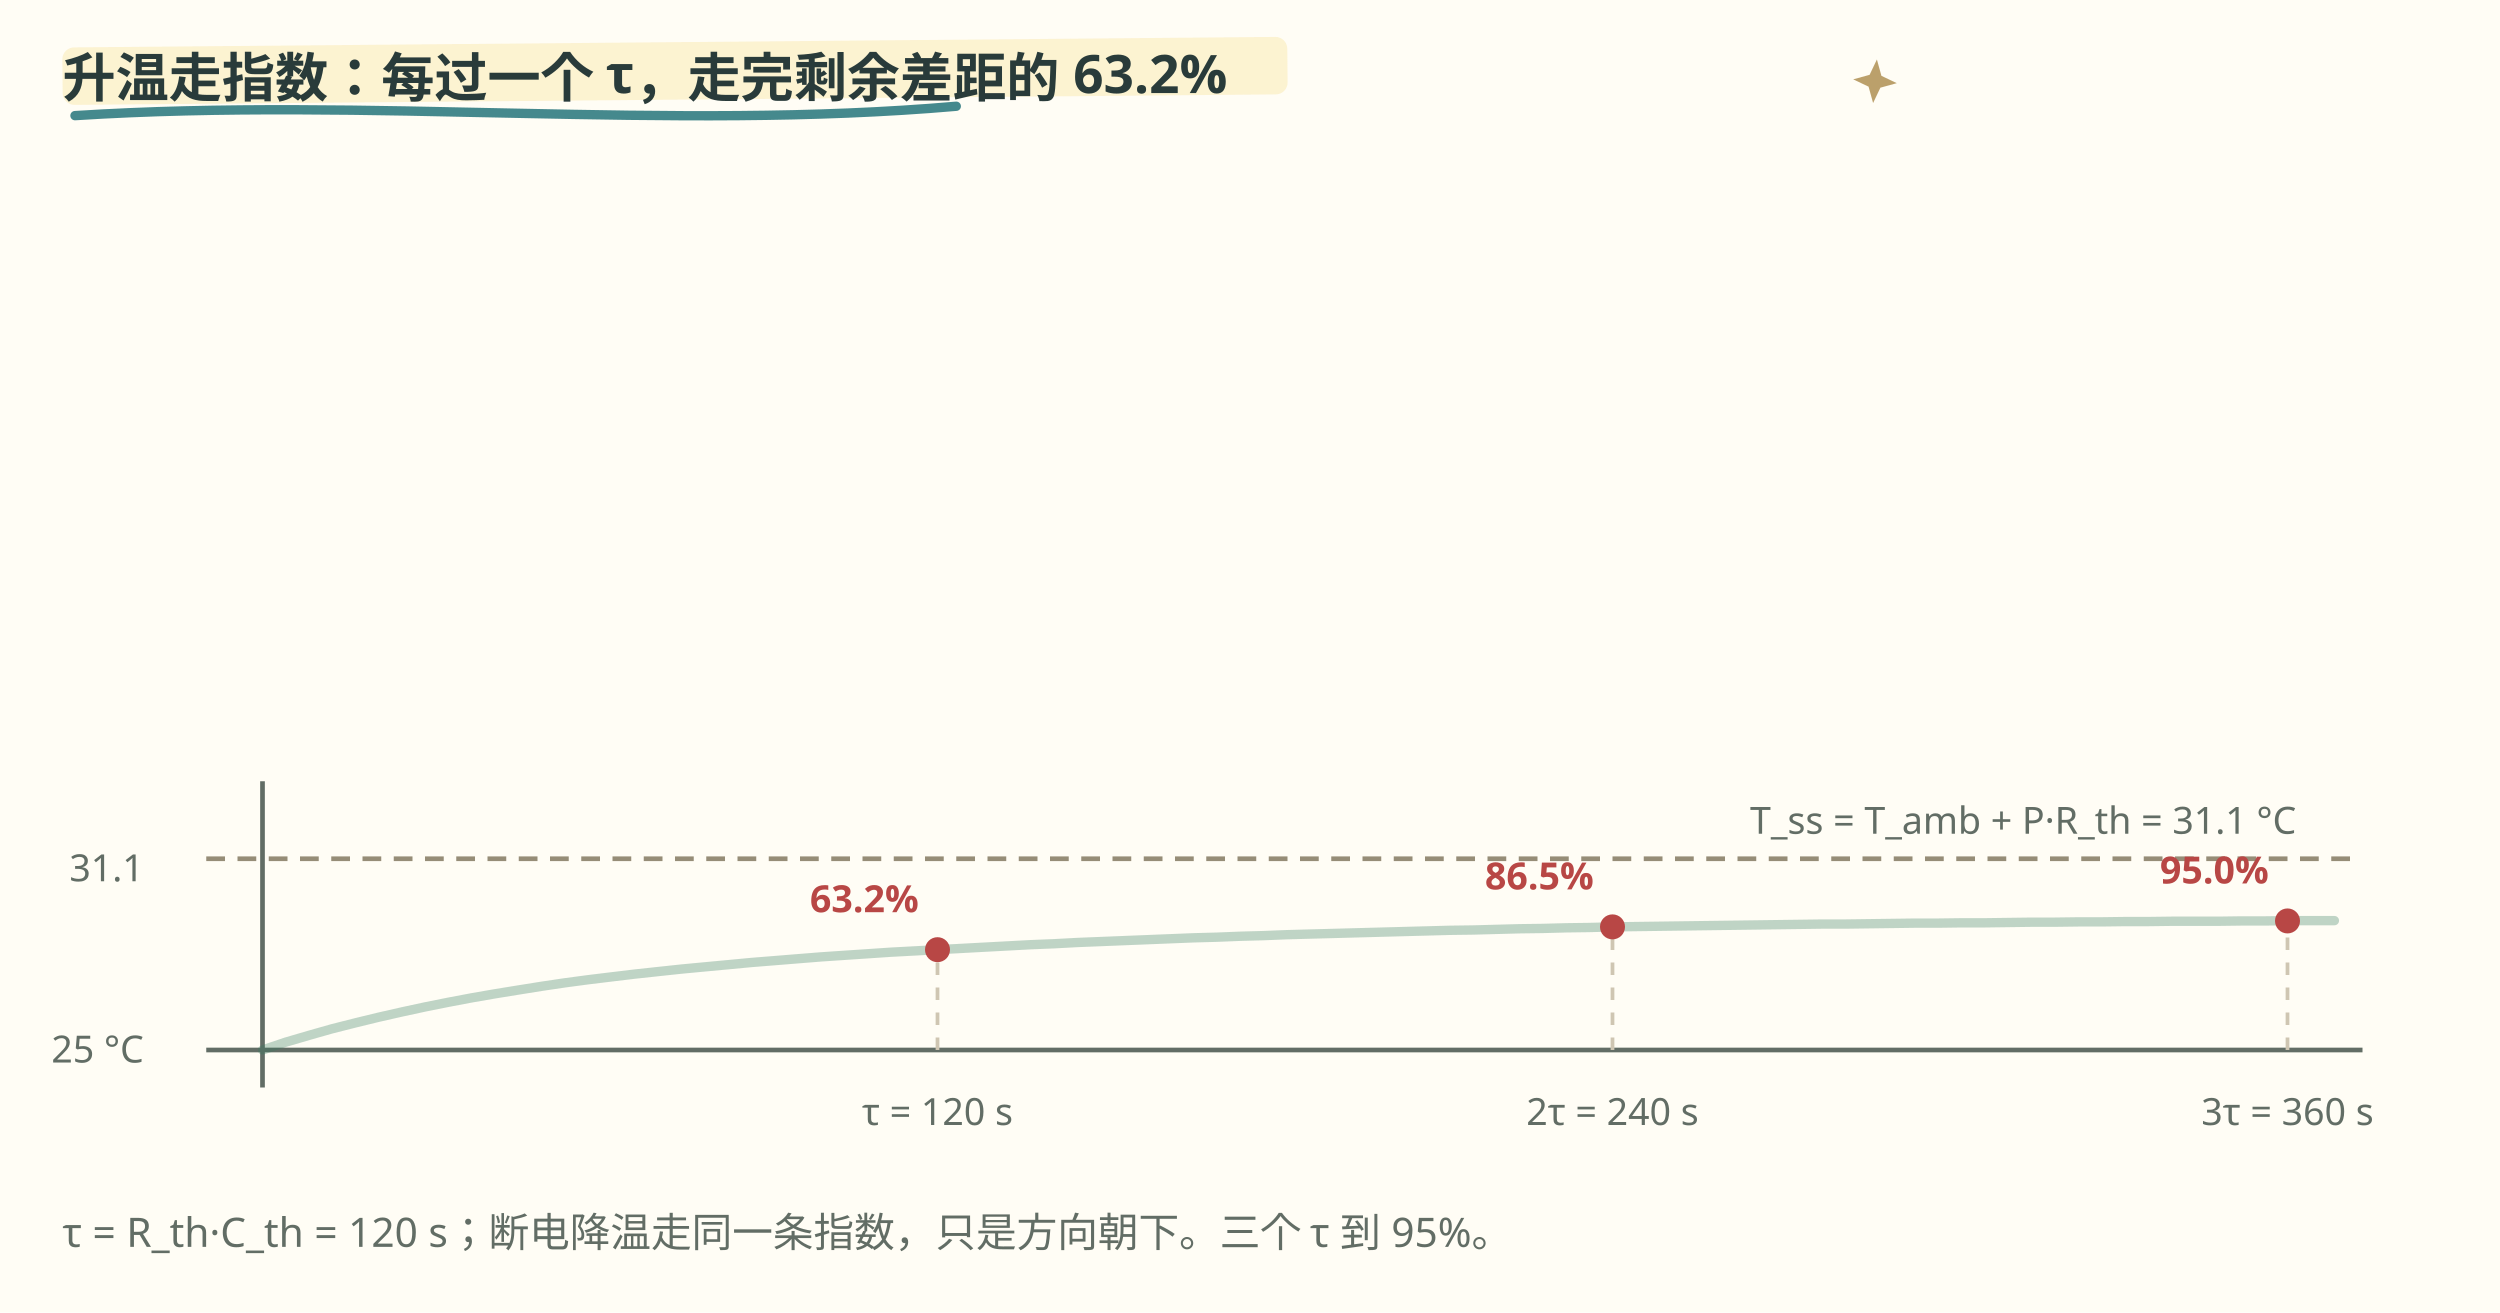
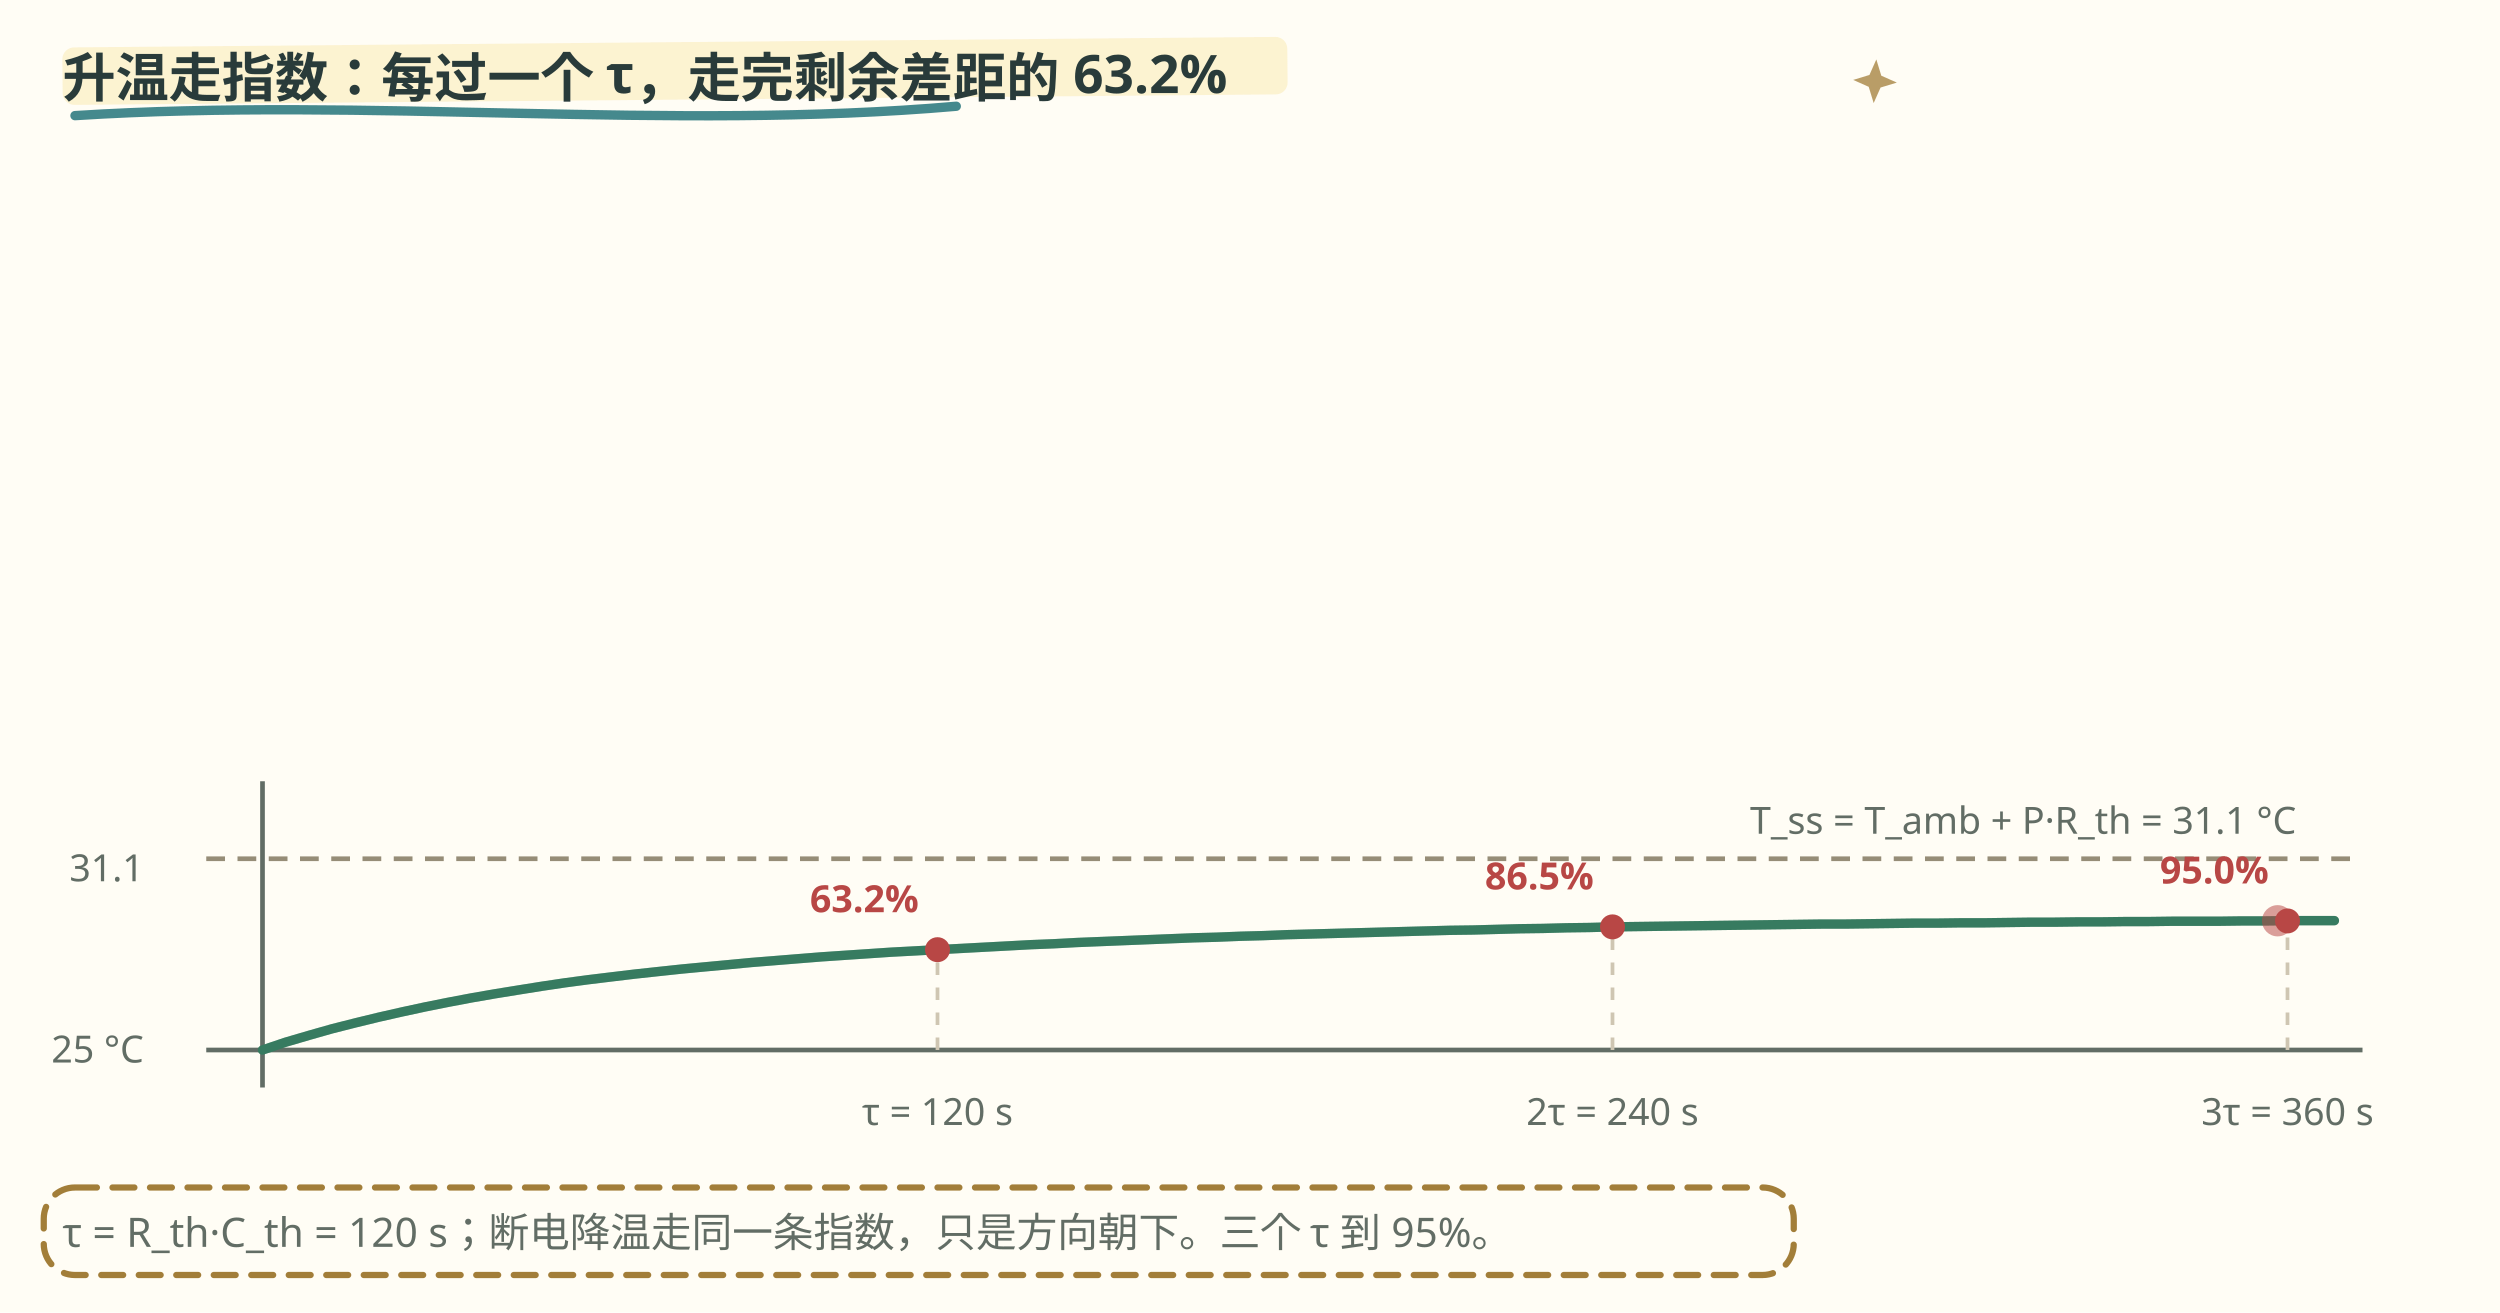
- <svg xmlns="http://www.w3.org/2000/svg" viewBox="0 0 800 420" width="800" height="420" role="img" aria-label="一阶热模型指数升温动画：曲线按 τ 节拍生长，一个 τ 走完 63.2%，两个 τ 走完 86.5%，三个 τ 走完 95.0%，稳态 31.1 摄氏度" data-snapshot-time="0">
+ <svg xmlns="http://www.w3.org/2000/svg" viewBox="0 0 800 420" width="800" height="420" role="img" aria-label="一阶热模型指数升温动画：曲线按 τ 节拍生长，一个 τ 走完 63.2%，两个 τ 走完 86.5%，三个 τ 走完 95.0%，稳态 31.1 摄氏度" data-snapshot-time="11.5">
  <style>
    .bg { fill: #fffdf5; }
    .ink { fill: #293b3a; }
    .muted { fill: #626d65; }
    .axis { stroke: #626d65; stroke-width: 1.5; }
    .grid { stroke: #cfc6b2; stroke-width: 1.2; stroke-dasharray: 4 4; }
    .curve { fill: none; stroke: #377b60; stroke-width: 3; stroke-linecap: round; }
    .asym { stroke: #968d77; stroke-width: 1.5; stroke-dasharray: 6 4; }
    .tick { fill: #b84745; }
    .ticktext { font: 700 12px "Noto Sans SC", "Microsoft YaHei", sans-serif; fill: #b84745; }
    .title { font-size: 17px; font-weight: 700; font-family: "Noto Sans SC", "Microsoft YaHei", sans-serif; fill: #293b3a; }
    .body { font: 13px "Noto Sans SC", "Microsoft YaHei", sans-serif; fill: #626d65; }
    .small { font: 12px "Noto Sans SC", "Microsoft YaHei", sans-serif; fill: #626d65; }
    .flow-dot { fill: #b84745; }
    .sketch { fill: none; stroke-linecap: round; stroke-linejoin: round; }
    @media (prefers-color-scheme: dark) {
      .bg { fill: #192727; }
      .ink { fill: #edf0e5; }
      .muted { fill: #b0beb3; }
      .axis { stroke: #b0beb3; }
      .grid { stroke: #496160; }
      .curve { stroke: #8fc7a2; }
      .asym { stroke: #8a8266; }
      .ticktext { fill: #f39b91; }
-       .title { fill: #edf0e5; }
+       .title, .body, .small { fill: #edf0e5; }
      .flow-dot { fill: #f39b91; }
    }
  </style>
  <style id="bms-motion">
    /* bms-motion: τ 三节拍生长（分段描线 + 节拍游点），叠加装饰，不动坐标与数字 */
    .bms-marker { fill: #fbefc7; opacity: .78; }
    .bms-under { fill: none; stroke: #926717; stroke-width: 2.4; stroke-linecap: round; opacity: .9; }
    .bms-spark-fill { fill: #926717; }
    .bms-sticker { fill: none; stroke: #926717; stroke-width: 2; stroke-dasharray: 7 5; stroke-linecap: round; opacity: .85; }
    .bms-halo { fill: none; stroke: #b84745; stroke-width: 2.4; }
    @media (prefers-color-scheme: dark) {
      .bms-marker { fill: #453e2b; }
      .bms-under { stroke: #dfbd78; }
      .bms-spark-fill { fill: #dfbd78; }
      .bms-sticker { stroke: #dfbd78; }
      .bms-halo { stroke: #f39b91; }
      circle:has(&gt; animateMotion) { filter: drop-shadow(0 0 2px rgba(223,189,120,.8)) drop-shadow(0 0 7px rgba(223,189,120,.9)); }
    }
    @media (prefers-reduced-motion: reduce) {
      .bms-doodle { display: none; }
      .bms-halo { display: none; }
    }
  </style>
  <rect class="bg" width="800" height="420" />
  <rect class="bms-marker" aria-hidden="true" x="20" y="15.2" width="392" height="18.4" rx="3.8" transform="rotate(-.5 20 24.5)" />
  <path d="M24 37 C118 31 214 42 306 34" class="sketch" stroke="#176b73" stroke-width="3" opacity=".8" />
  <text class="title" x="20" y="31">升温走指数：每过一个 τ，走完剩余差距的 63.2%</text>
-   <g class="bms-doodle" aria-hidden="true" transform="matrix(0.9961947 0.08715574 -0.08715574 0.9961947 600 26)" opacity="0.62" style="opacity: 0.62;">
+   <g class="bms-doodle" aria-hidden="true" transform="matrix(0.9981348 0.06104855 -0.06104855 0.9981348 600 26)" opacity="0.64" style="opacity: 0.64;">
    <path class="bms-spark-fill" d="M0 -7 L1.9 -1.9 L7 0 L1.9 1.9 L0 7 L-1.9 1.9 L-7 0 L-1.9 -1.9 Z" />
  </g>
  <line class="axis" x1="66" y1="336" x2="756" y2="336" />
  <line class="axis" x1="84" y1="250" x2="84" y2="348" />
  <text class="small" x="46" y="340" text-anchor="end">25 °C</text>
  <text class="small" x="46" y="282" text-anchor="end">31.1</text>
  <line class="asym" x1="66" y1="274.8" x2="756" y2="274.8" />
  <text class="small" x="560" y="266.8">T_ss = T_amb + P·R_th = 31.1 °C</text>
  <polyline class="curve" opacity="0.32" points="84,336.0 91.4,333.5 98.9,331.3 106.3,329.2 113.8,327.3 121.2,325.5 128.7,323.8 136.1,322.2 143.6,320.7 151.0,319.3 158.5,318.0 165.9,316.8 173.4,315.6 180.8,314.5 188.3,313.5 195.7,312.6 203.2,311.7 210.6,310.9 218.1,310.1 225.5,309.4 233.0,308.7 240.4,308.0 247.9,307.4 255.3,306.8 262.8,306.2 270.2,305.7 277.7,305.2 285.1,304.7 292.6,304.3 300.0,303.9 300.0,303.9 307.5,303.5 314.9,303.1 322.4,302.7 329.8,302.3 337.3,302.0 344.7,301.6 352.2,301.3 359.6,301.0 367.1,300.7 374.5,300.4 382.0,300.1 389.4,299.9 396.9,299.6 404.3,299.4 411.8,299.1 419.2,298.9 426.7,298.7 434.1,298.5 441.6,298.3 449.0,298.1 456.5,297.9 463.9,297.7 471.4,297.6 478.8,297.4 486.3,297.2 493.7,297.1 501.2,296.9 508.6,296.8 516.1,296.6 516.1,296.6 523.5,296.5 531.0,296.4 538.4,296.3 545.9,296.2 553.3,296.1 560.8,296.0 568.2,295.9 575.7,295.8 583.1,295.7 590.6,295.7 598.0,295.6 605.5,295.5 612.9,295.4 620.4,295.4 627.8,295.3 635.3,295.3 642.7,295.2 650.2,295.1 657.6,295.1 665.1,295.0 672.5,295.0 680.0,294.9 687.4,294.9 694.9,294.8 702.3,294.8 709.8,294.8 717.2,294.7 724.7,294.7 732.1,294.6 739.6,294.6 747.0,294.6" />
-   <polyline class="curve" points="84,336.0 91.4,333.5 98.9,331.3 106.3,329.2 113.8,327.3 121.2,325.5 128.7,323.8 136.1,322.2 143.6,320.7 151.0,319.3 158.5,318.0 165.9,316.8 173.4,315.6 180.8,314.5 188.3,313.5 195.7,312.6 203.2,311.7 210.6,310.9 218.1,310.1 225.5,309.4 233.0,308.7 240.4,308.0 247.9,307.4 255.3,306.8 262.8,306.2 270.2,305.7 277.7,305.2 285.1,304.7 292.6,304.3 300.0,303.9" stroke-dasharray="230" stroke-dashoffset="230px" style="stroke-dashoffset: 230px;">
+   <polyline class="curve" points="84,336.0 91.4,333.5 98.9,331.3 106.3,329.2 113.8,327.3 121.2,325.5 128.7,323.8 136.1,322.2 143.6,320.7 151.0,319.3 158.5,318.0 165.9,316.8 173.4,315.6 180.8,314.5 188.3,313.5 195.7,312.6 203.2,311.7 210.6,310.9 218.1,310.1 225.5,309.4 233.0,308.7 240.4,308.0 247.9,307.4 255.3,306.8 262.8,306.2 270.2,305.7 277.7,305.2 285.1,304.7 292.6,304.3 300.0,303.9" stroke-dasharray="230" stroke-dashoffset="0px" style="stroke-dashoffset: 0px;">

  </polyline>
-   <polyline class="curve" points="300.0,303.9 307.5,303.5 314.9,303.1 322.4,302.7 329.8,302.3 337.3,302.0 344.7,301.6 352.2,301.3 359.6,301.0 367.1,300.7 374.5,300.4 382.0,300.1 389.4,299.9 396.9,299.6 404.3,299.4 411.8,299.1 419.2,298.9 426.7,298.7 434.1,298.5 441.6,298.3 449.0,298.1 456.5,297.9 463.9,297.7 471.4,297.6 478.8,297.4 486.3,297.2 493.7,297.1 501.2,296.9 508.6,296.8 516.1,296.6" stroke-dasharray="230" stroke-dashoffset="230px" style="stroke-dashoffset: 230px;">
+   <polyline class="curve" points="300.0,303.9 307.5,303.5 314.9,303.1 322.4,302.7 329.8,302.3 337.3,302.0 344.7,301.6 352.2,301.3 359.6,301.0 367.1,300.7 374.5,300.4 382.0,300.1 389.4,299.9 396.9,299.6 404.3,299.4 411.8,299.1 419.2,298.9 426.7,298.7 434.1,298.5 441.6,298.3 449.0,298.1 456.5,297.9 463.9,297.7 471.4,297.6 478.8,297.4 486.3,297.2 493.7,297.1 501.2,296.9 508.6,296.8 516.1,296.6" stroke-dasharray="230" stroke-dashoffset="0px" style="stroke-dashoffset: 0px;">

  </polyline>
-   <polyline class="curve" points="516.1,296.6 523.5,296.5 531.0,296.4 538.4,296.3 545.9,296.2 553.3,296.1 560.8,296.0 568.2,295.9 575.7,295.8 583.1,295.7 590.6,295.7 598.0,295.6 605.5,295.5 612.9,295.4 620.4,295.4 627.8,295.3 635.3,295.3 642.7,295.2 650.2,295.1 657.6,295.1 665.1,295.0 672.5,295.0 680.0,294.9 687.4,294.9 694.9,294.8 702.3,294.8 709.8,294.8 717.2,294.7 724.7,294.7 732.1,294.6 739.6,294.6 747.0,294.6" stroke-dasharray="240" stroke-dashoffset="240px" style="stroke-dashoffset: 240px;">
+   <polyline class="curve" points="516.1,296.6 523.5,296.5 531.0,296.4 538.4,296.3 545.9,296.2 553.3,296.1 560.8,296.0 568.2,295.9 575.7,295.8 583.1,295.7 590.6,295.7 598.0,295.6 605.5,295.5 612.9,295.4 620.4,295.4 627.8,295.3 635.3,295.3 642.7,295.2 650.2,295.1 657.6,295.1 665.1,295.0 672.5,295.0 680.0,294.9 687.4,294.9 694.9,294.8 702.3,294.8 709.8,294.8 717.2,294.7 724.7,294.7 732.1,294.6 739.6,294.6 747.0,294.6" stroke-dasharray="240" stroke-dashoffset="0px" style="stroke-dashoffset: 0px;">

  </polyline>
  <line class="grid" x1="300" y1="336" x2="300" y2="303.9" />
  <circle class="tick" cx="300" cy="303.9" r="4" />
  <text class="ticktext" x="294" y="291.9" text-anchor="end">63.2%</text>
  <text class="small" x="300" y="360" text-anchor="middle">τ = 120 s</text>
  <line class="grid" x1="516" y1="336" x2="516" y2="296.6" />
  <circle class="tick" cx="516" cy="296.6" r="4" />
  <text class="ticktext" x="510" y="284.6" text-anchor="end">86.5%</text>
  <text class="small" x="516" y="360" text-anchor="middle">2τ = 240 s</text>
  <circle class="bms-halo" aria-hidden="true" cx="516" cy="296.6" r="9" opacity="0" style="opacity: 0;" />
  <line class="grid" x1="732" y1="336" x2="732" y2="294.7" />
  <circle class="tick" cx="732" cy="294.7" r="4" />
  <text class="ticktext" x="726" y="282.7" text-anchor="end">95.0%</text>
  <text class="small" x="732" y="360" text-anchor="middle">3τ = 360 s</text>
-   <circle class="flow-dot" r="5" aria-hidden="true" transform="matrix(1 0 0 1 0 0)" opacity="0" style="opacity: 0;">
+   <circle class="flow-dot" r="5" aria-hidden="true" transform="matrix(1 0 0 1 728.8325 294.6442)" opacity="0.521" style="opacity: 0.521;">


  </circle>
-   <rect class="bms-sticker" aria-hidden="true" x="14" y="380" width="560" height="28" rx="10" opacity="0" style="opacity: 0;" />
+   <rect class="bms-sticker" aria-hidden="true" x="14" y="380" width="560" height="28" rx="10" opacity="0.85" style="opacity: 0.85;" />
  <text class="body" x="20" y="399">τ = R_th·C_th = 120 s；断电降温走同一条指数，只是方向朝下。三个 τ 到 95%。</text>
</svg>
